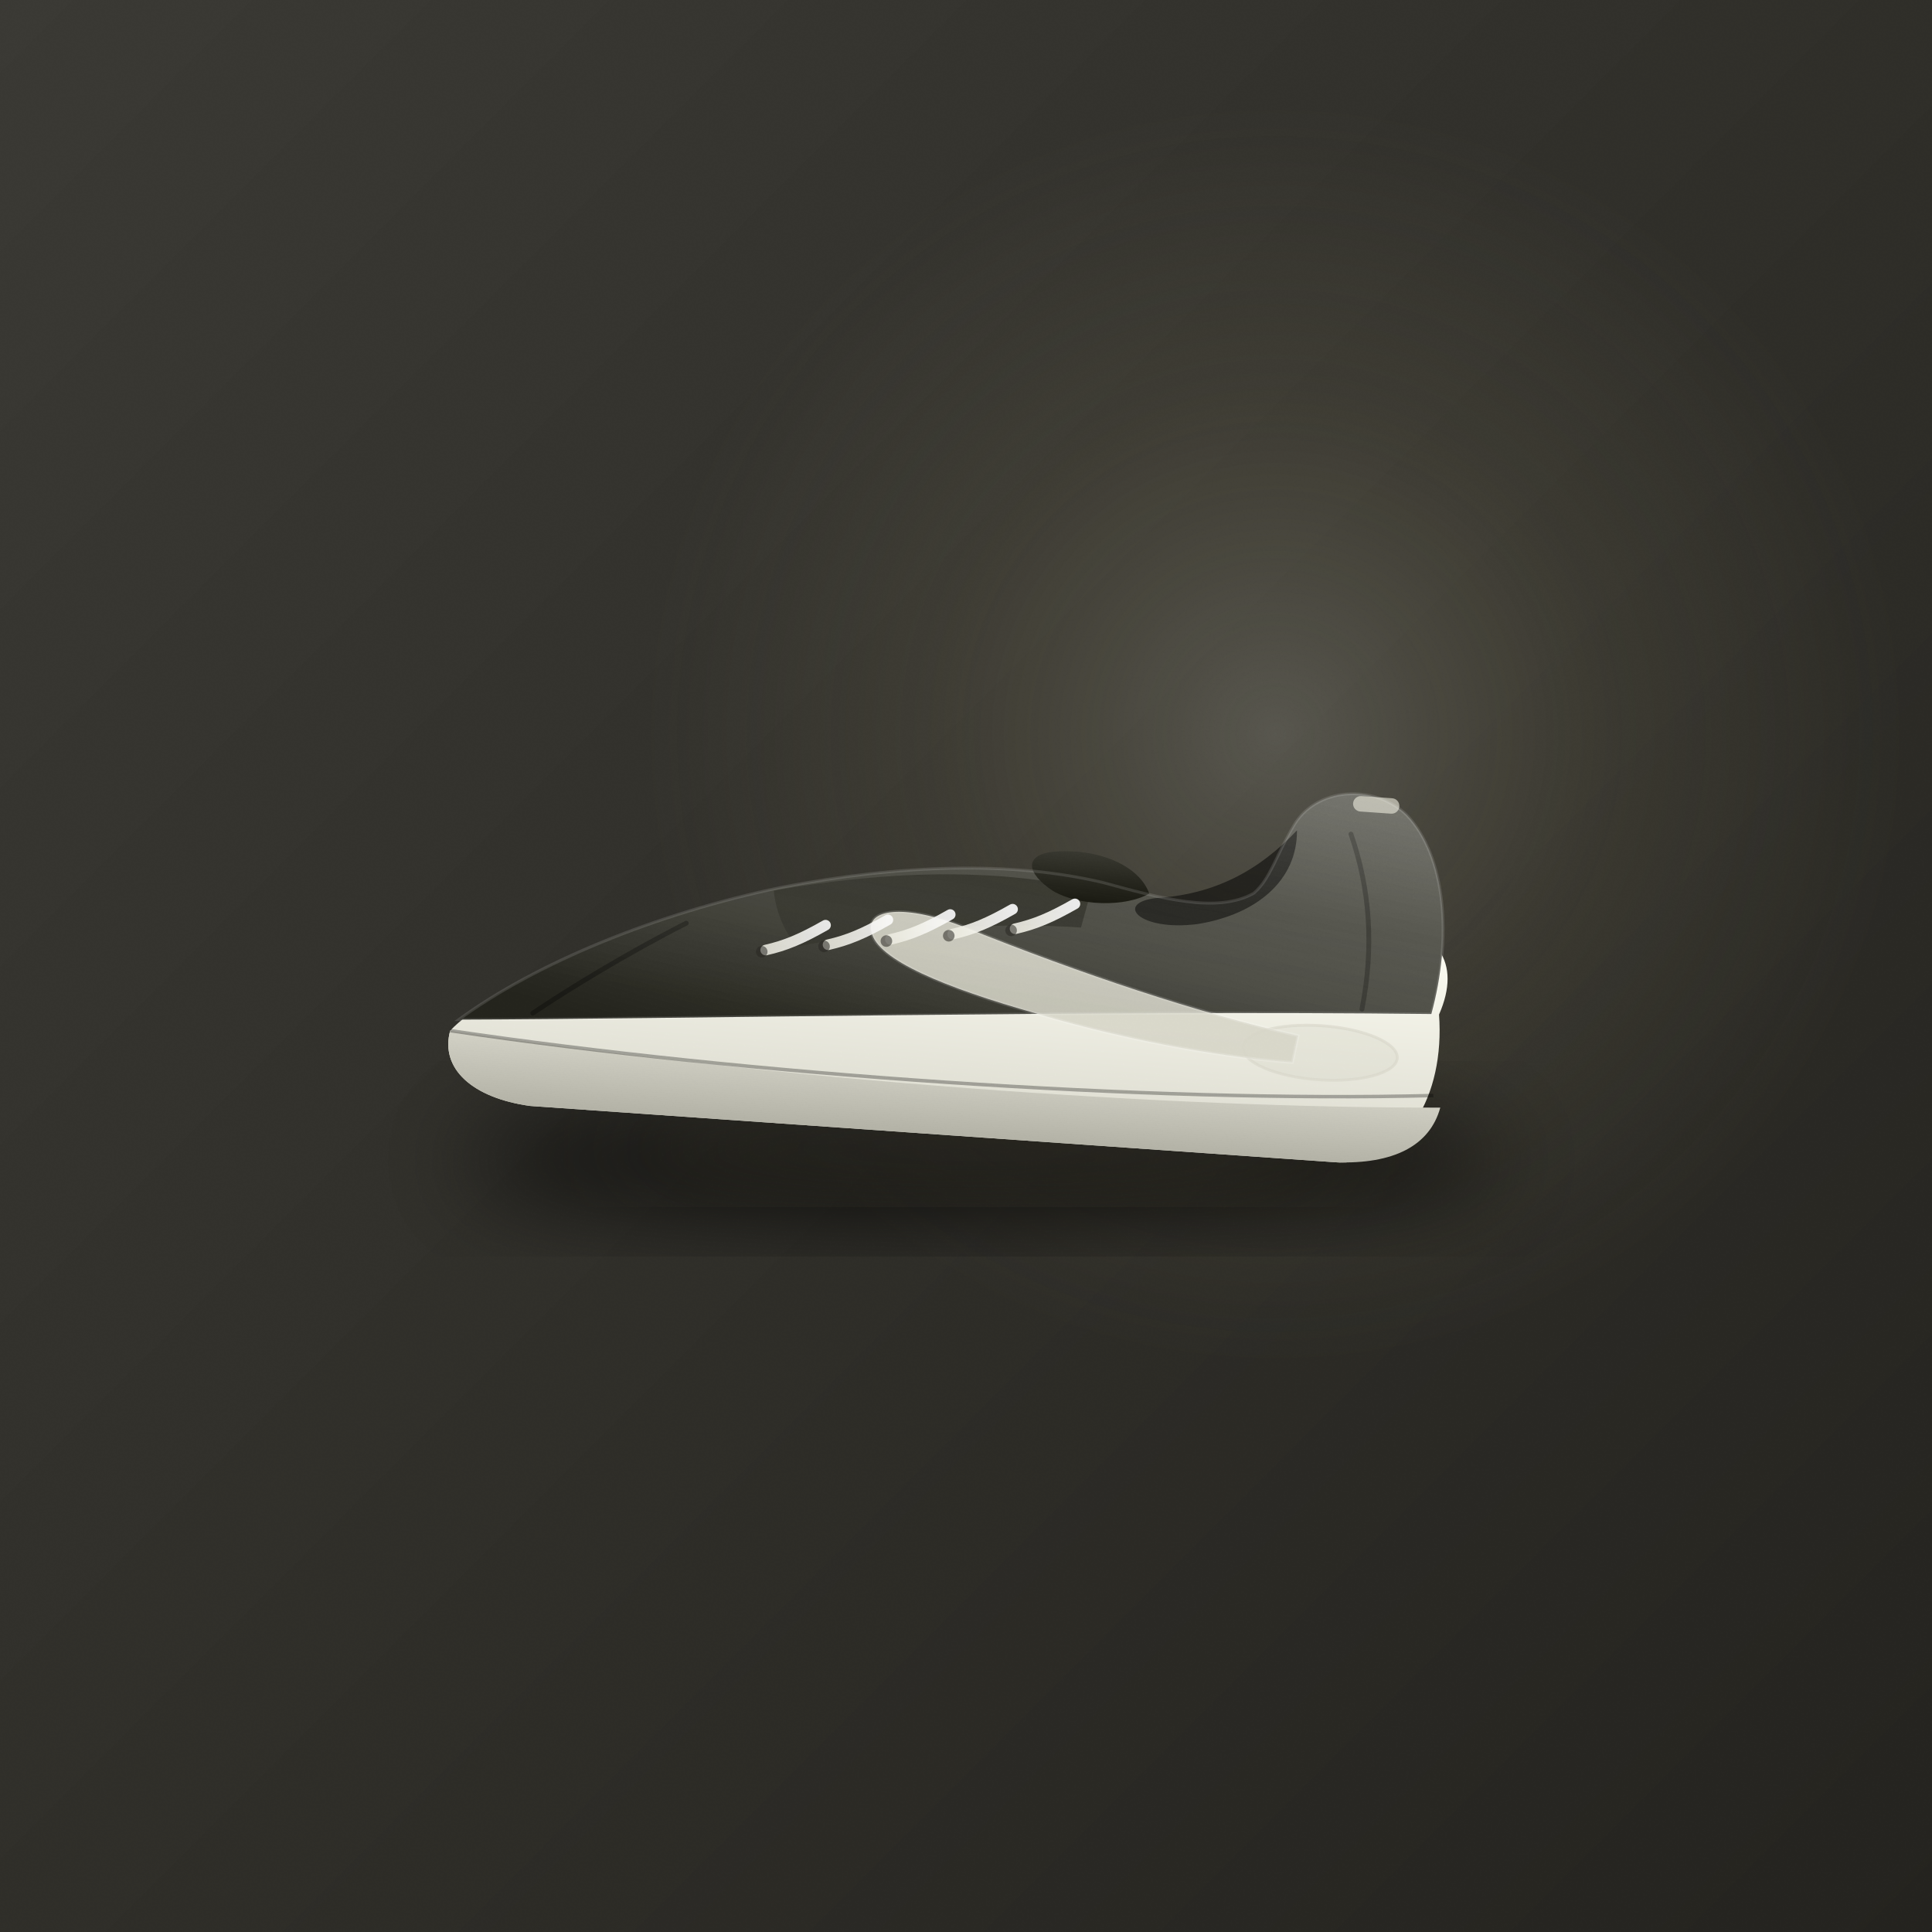
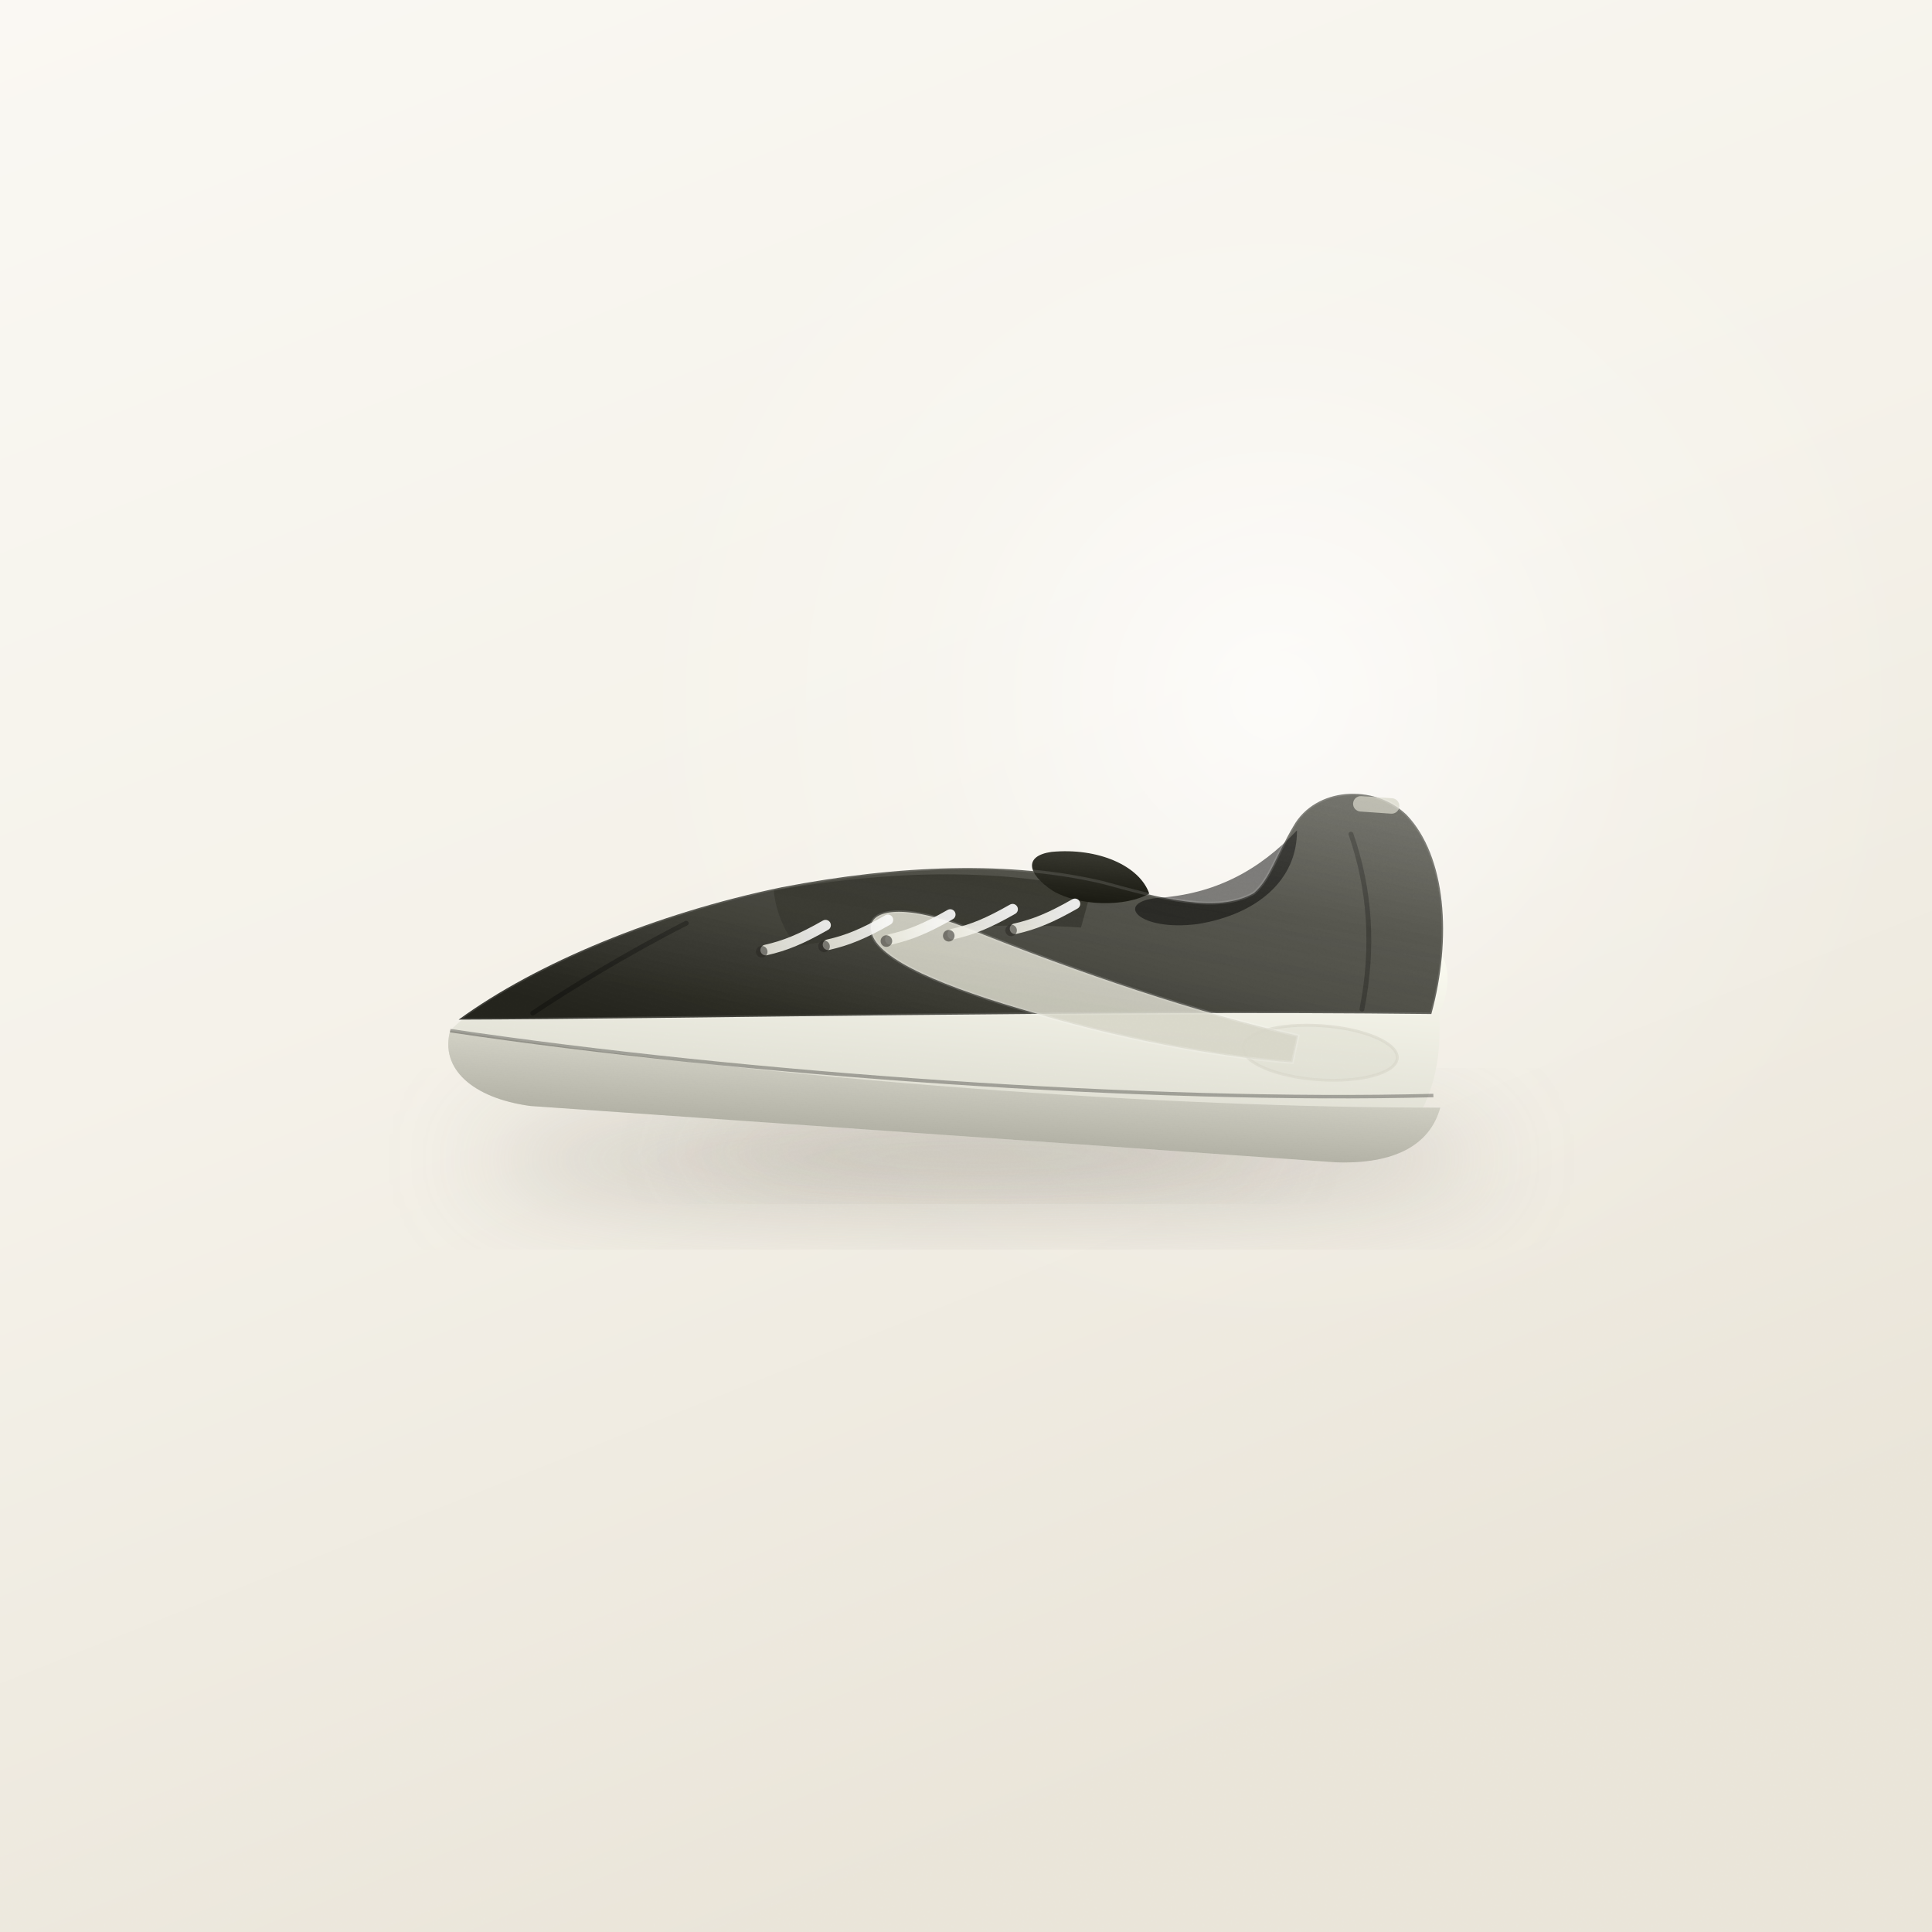
<svg xmlns="http://www.w3.org/2000/svg" viewBox="0 0 1000 1000" width="1000" height="1000" role="img">
  <defs>
-     <linearGradient id="bg" x1="0" y1="0" x2="1" y2="1">
-       <stop offset="0" stop-color="#3a3934" />
-       <stop offset="0.55" stop-color="#2e2d28" />
-       <stop offset="1" stop-color="#24231f" />
+     <linearGradient id="bg" x1="0" y1="0" x2="0.4" y2="1">
+       <stop offset="0" stop-color="#faf8f3" />
+       <stop offset="0.5" stop-color="#f5f2ea" />
+       <stop offset="1" stop-color="#eae5d9" />
    </linearGradient>
    <radialGradient id="bloom">
-       <stop offset="0" stop-color="#f7f4e0" stop-opacity="0.2" />
-       <stop offset="0.55" stop-color="#c9be93" stop-opacity="0.08" />
-       <stop offset="1" stop-color="#c9be93" stop-opacity="0" />
+       <stop offset="0" stop-color="#ffffff" stop-opacity="0.75" />
+       <stop offset="0.55" stop-color="#ffffff" stop-opacity="0.2" />
+       <stop offset="1" stop-color="#ffffff" stop-opacity="0" />
    </radialGradient>
    <linearGradient id="upperGrad" x1="0.1" y1="0" x2="0.8" y2="1">
      <stop offset="0" stop-color="#64645c" />
      <stop offset="0.5" stop-color="#4a4a42" />
      <stop offset="1" stop-color="#282820" />
    </linearGradient>
    <linearGradient id="midGrad" x1="0" y1="0" x2="0" y2="1">
      <stop offset="0" stop-color="#fffff5" />
      <stop offset="1" stop-color="#dad9cd" />
    </linearGradient>
    <linearGradient id="soleGrad" x1="0" y1="0" x2="0" y2="1">
      <stop offset="0" stop-color="#d2d1c5" />
      <stop offset="1" stop-color="#b2b1a5" />
    </linearGradient>
    <linearGradient id="collarGrad" x1="0" y1="0" x2="0" y2="1">
      <stop offset="0" stop-color="#383830" />
      <stop offset="1" stop-color="#16160e" />
    </linearGradient>
    <linearGradient id="lace" x1="0" y1="0" x2="1" y2="0">
      <stop offset="0" stop-color="#ffffff" />
      <stop offset="1" stop-color="#f0efe3" />
    </linearGradient>
    <linearGradient id="sheen" x1="0" y1="0" x2="0.3" y2="1">
      <stop offset="0" stop-color="#ffffff" stop-opacity="0.22" />
      <stop offset="0.45" stop-color="#ffffff" stop-opacity="0.02" />
      <stop offset="1" stop-color="#000000" stop-opacity="0.18" />
    </linearGradient>
    <filter id="soft" x="-40%" y="-40%" width="180%" height="180%">
      <feGaussianBlur stdDeviation="26" />
    </filter>
    <filter id="grain">
      <feTurbulence type="fractalNoise" baseFrequency="0.9" numOctaves="3" seed="92" />
      <feColorMatrix type="saturate" values="0" />
    </filter>
  </defs>
  <rect width="1000" height="1000" fill="url(#bg)" />
-   <circle cx="660" cy="380" r="330" fill="url(#bloom)" />
-   <ellipse cx="508" cy="600" rx="270" ry="28" fill="#000" opacity="0.75" filter="url(#soft)" />
-   <ellipse cx="508" cy="594" rx="185" ry="17" fill="#c9be93" opacity="0.16" filter="url(#soft)" />
+   <circle cx="660" cy="360" r="340" fill="url(#bloom)" />
+   <ellipse cx="508" cy="600" rx="262" ry="26" fill="#8a8378" opacity="0.34" filter="url(#soft)" />
+   <ellipse cx="508" cy="596" rx="150" ry="15" fill="#6b6459" opacity="0.24" filter="url(#soft)" />
  <g transform="">
    <g transform="scale(-1 1) translate(-1000 0)">
      <g transform="rotate(-4 500 500)">
        <g transform="translate(150 250)">
          <path d="M104 258 C94 230, 108 214, 138 212 L470 242 C545 256, 596 280, 614 302 C618 322, 600 336, 570 338 L150 338 C116 336, 98 300, 104 258 Z" fill="url(#midGrad)" />
          <ellipse cx="164" cy="282" rx="40" ry="14" fill="#d7d6c8" opacity="0.35" />
          <ellipse cx="164" cy="282" rx="40" ry="14" fill="none" stroke="#d7d6c8" stroke-opacity="0.6" stroke-width="1.5" />
          <path d="M100 306 C104 326, 122 337, 152 338 L570 338 C600 336, 618 322, 614 302 C440 316, 240 316, 100 306 Z" fill="url(#soleGrad)" />
          <path d="M104 300 C250 314, 460 314, 614 302" fill="none" stroke="#000" stroke-opacity="0.3" stroke-width="1.8" />
          <path d="M108 258 C100 218, 106 176, 128 156 C146 141, 176 145, 186 166 C194 182, 196 194, 204 202 C222 214, 252 208, 282 202 C330 194, 388 200, 448 216 C512 234, 572 264, 610 296 C500 288, 280 268, 108 258 Z" fill="url(#upperGrad)" />
          <path d="M288 206 C340 198, 396 204, 452 218 C450 230, 444 240, 438 246 C384 232, 330 226, 292 226 Z" fill="#34342c" opacity="0.85" />
          <path d="M176 274 C228 266, 290 250, 352 230 C384 220, 404 224, 400 236 C396 250, 360 262, 312 272 C258 284, 208 288, 178 288 Z" fill="#d7d6c8" opacity="0.92" />
          <path d="M176 274 C228 266, 290 250, 352 230 C384 220, 404 224, 400 236 C396 250, 360 262, 312 272 C258 284, 208 288, 178 288 Z" fill="none" stroke="#fff" stroke-opacity="0.16" stroke-width="1.5" />
          <path d="M496 238 C526 256, 554 276, 572 290" fill="none" stroke="#000" stroke-opacity="0.3" stroke-width="2.5" stroke-linecap="round" />
          <path d="M156 168 C144 196, 140 226, 144 258" fill="none" stroke="#000" stroke-opacity="0.26" stroke-width="2.5" stroke-linecap="round" />
          <path d="M258 206 C264 192, 286 184, 310 188 C324 191, 322 200, 308 208 C294 215, 270 214, 258 206 Z" fill="url(#collarGrad)" />
          <path d="M184 168 C202 190, 224 204, 254 208 C276 212, 262 226, 232 220 C202 213, 182 194, 184 168 Z" fill="#000" fill-opacity="0.5" />
          <path d="M296 214 C308 222, 316 226, 326 229" stroke="url(#lace)" stroke-width="5.5" stroke-linecap="round" fill="none" opacity="0.9" />
          <circle cx="328" cy="230" r="3" fill="#24231f" opacity="0.55" />
          <path d="M328 219 C340 227, 348 231, 358 234" stroke="url(#lace)" stroke-width="5.5" stroke-linecap="round" fill="none" opacity="0.9" />
          <circle cx="360" cy="235" r="3" fill="#24231f" opacity="0.55" />
          <path d="M360 224 C372 232, 380 236, 390 239" stroke="url(#lace)" stroke-width="5.5" stroke-linecap="round" fill="none" opacity="0.9" />
          <circle cx="392" cy="240" r="3" fill="#24231f" opacity="0.55" />
          <path d="M392 229 C404 237, 412 241, 422 244" stroke="url(#lace)" stroke-width="5.5" stroke-linecap="round" fill="none" opacity="0.9" />
          <circle cx="424" cy="245" r="3" fill="#24231f" opacity="0.55" />
          <path d="M424 234 C436 242, 444 246, 454 249" stroke="url(#lace)" stroke-width="5.5" stroke-linecap="round" fill="none" opacity="0.9" />
          <circle cx="456" cy="250" r="3" fill="#24231f" opacity="0.55" />
          <rect x="132" y="148" width="24" height="8" rx="4" fill="#d7d6c8" opacity="0.7" />
          <path d="M108 258 C100 218, 106 176, 128 156 C146 141, 176 145, 186 166 C194 182, 196 194, 204 202 C222 214, 252 208, 282 202 C330 194, 388 200, 448 216 C512 234, 572 264, 610 296 C500 288, 280 268, 108 258 Z" fill="url(#sheen)" opacity="0.5" />
          <path d="M108 258 C100 218, 106 176, 128 156 C146 141, 176 145, 186 166 C194 182, 196 194, 204 202 C222 214, 252 208, 282 202 C330 194, 388 200, 448 216 C512 234, 572 264, 610 296 C500 288, 280 268, 108 258 Z" fill="none" stroke="#fff" stroke-opacity="0.12" stroke-width="1.5" />
        </g>
      </g>
    </g>
  </g>
  <rect width="1000" height="1000" filter="url(#grain)" opacity="0.045" style="mix-blend-mode:overlay" />
</svg>
